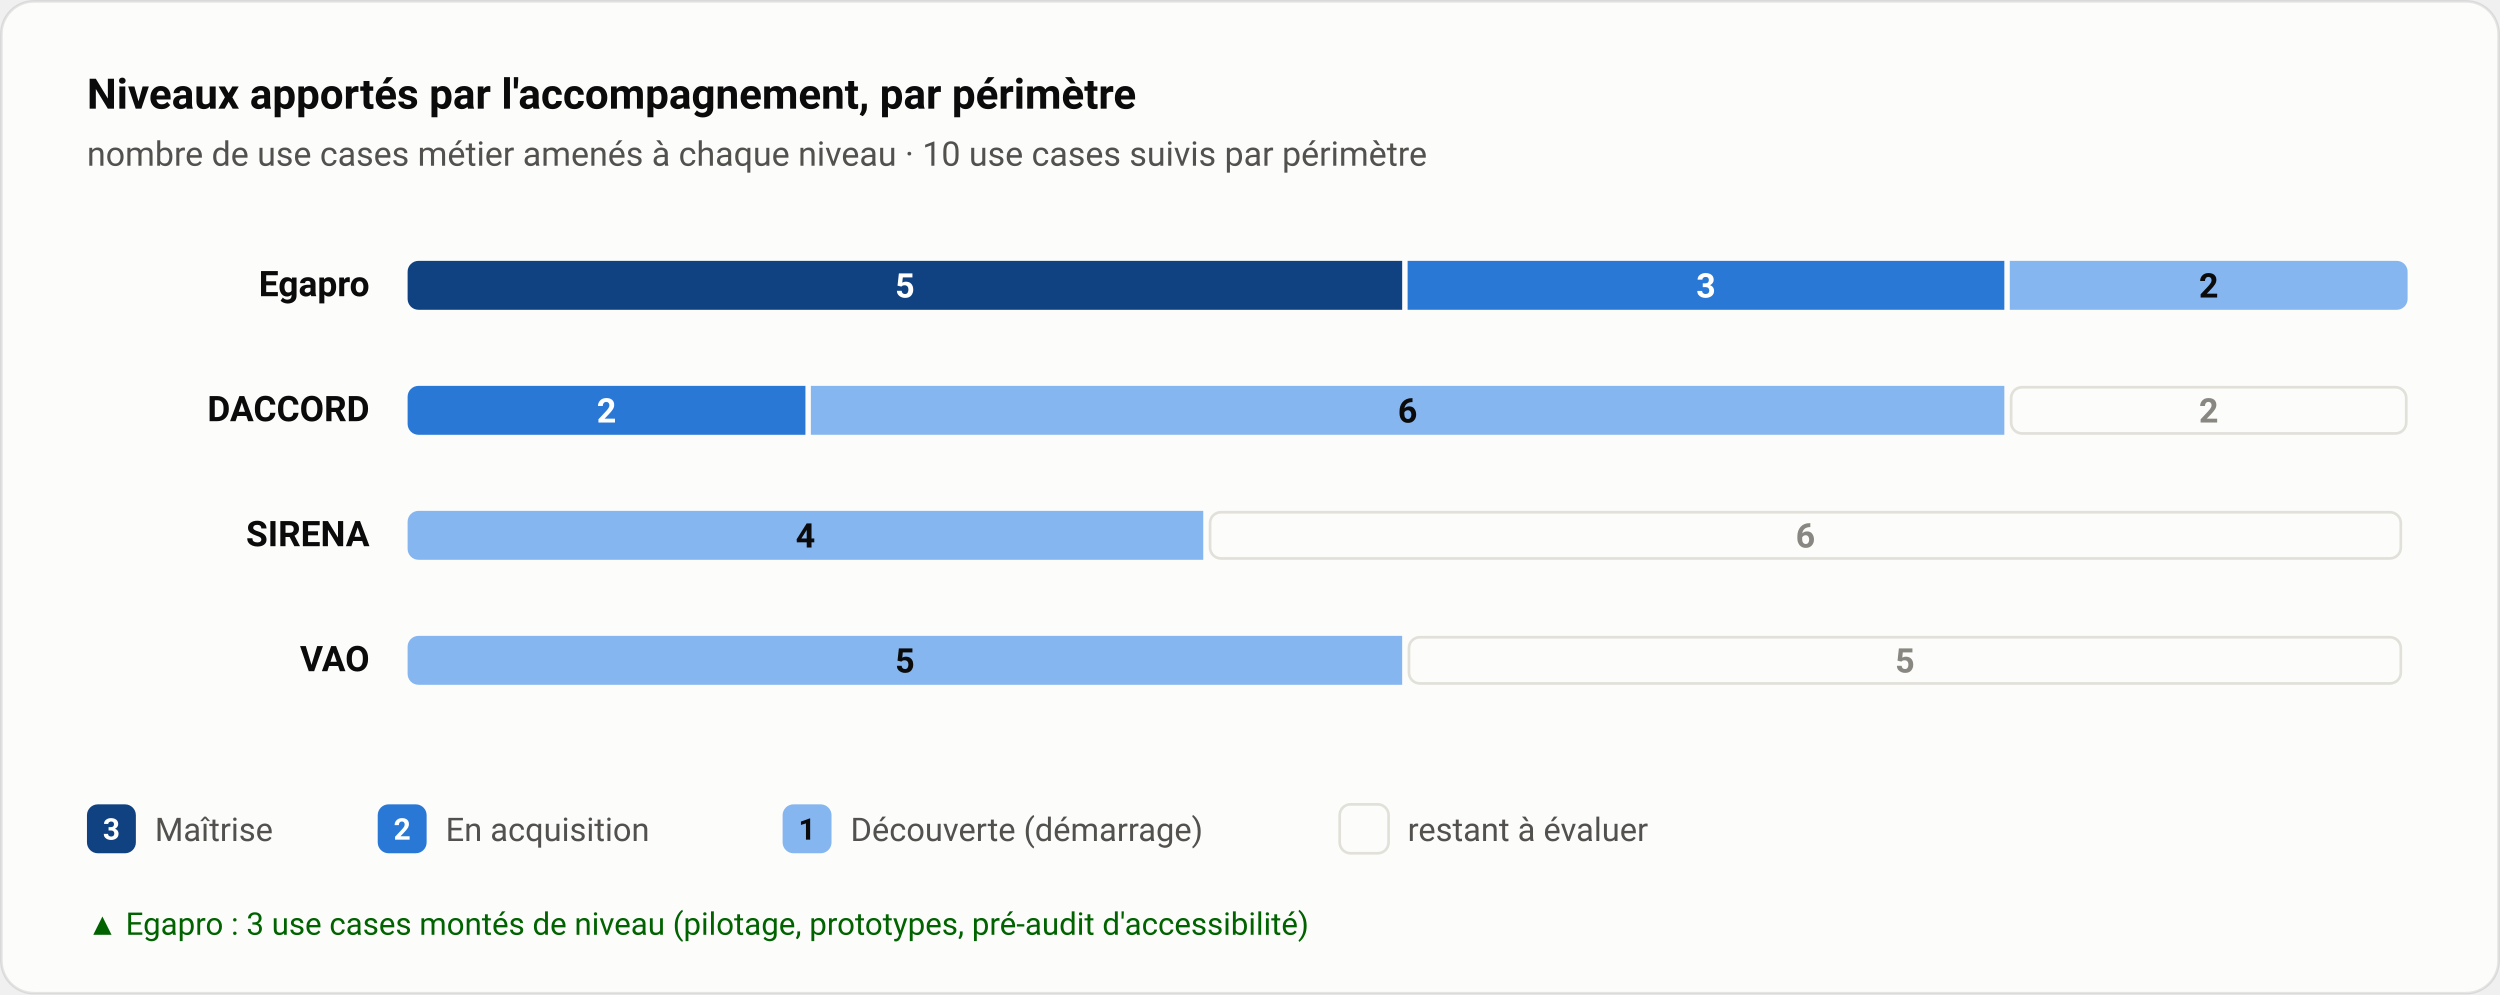
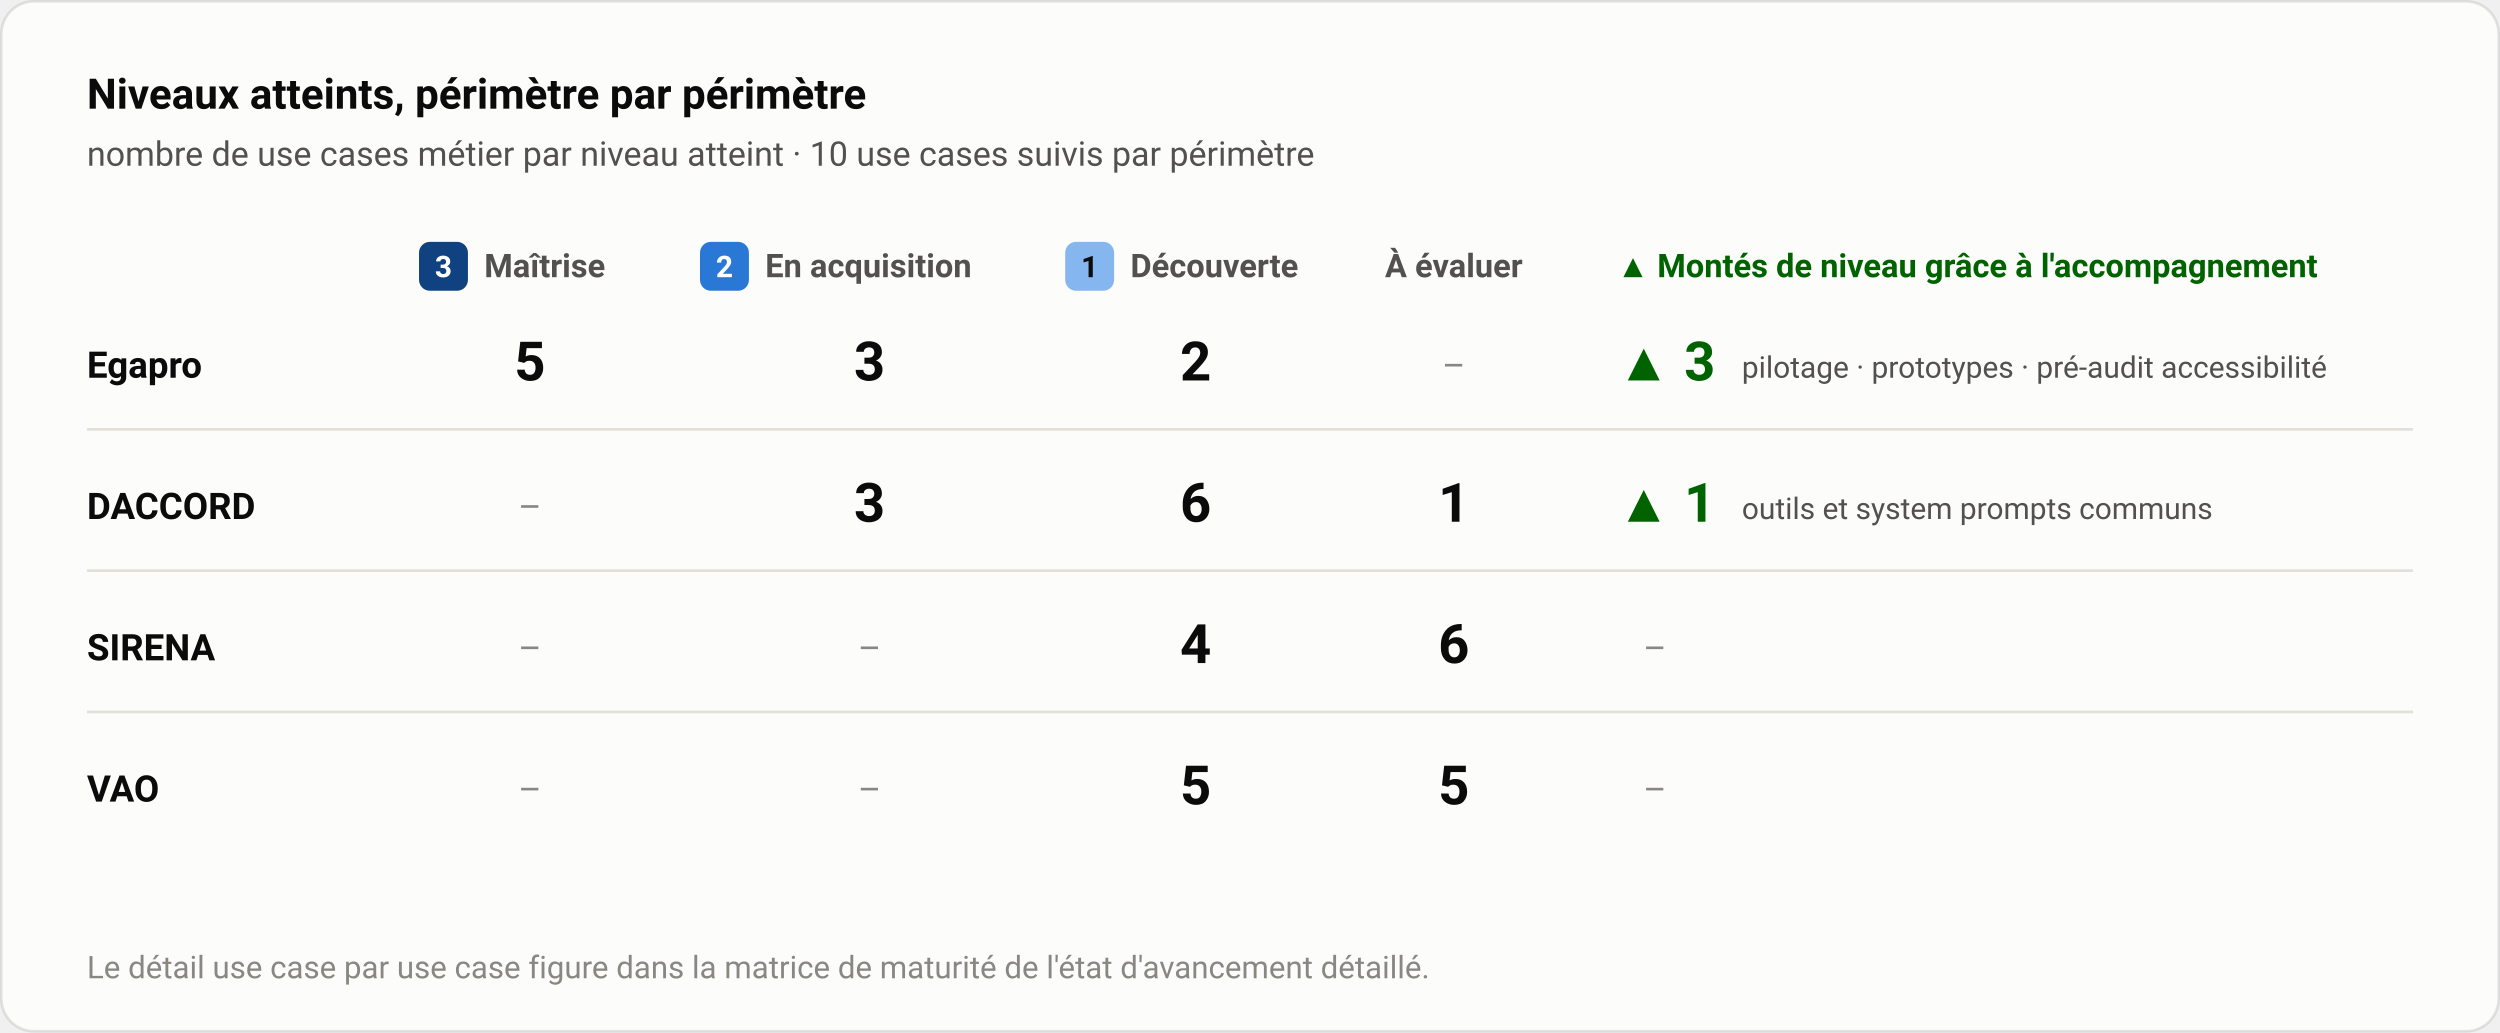
- <svg xmlns="http://www.w3.org/2000/svg" width="920" height="366" viewBox="0 0 920 366" font-family="-apple-system,'Segoe UI',system-ui,Roboto,'Helvetica Neue',Arial,sans-serif">
-   <rect x="0.5" y="0.5" width="919" height="365" rx="12" fill="#fcfcfb" stroke="rgba(11,11,11,0.10)" />
-   <text x="32" y="40" font-size="15.5" fill="#0b0b0b" font-weight="600" text-anchor="start">Niveaux apportés par l'accompagnement, par périmètre</text>
-   <text x="32" y="61" font-size="12.5" fill="#52514e" font-weight="normal" text-anchor="start">nombre de use cases métier amenés à chaque niveau · 10 use cases suivis par périmètre</text>
-   <text x="136" y="109" font-size="13" fill="#0b0b0b" font-weight="600" text-anchor="end">Egapro</text>
-   <path d="M154,96 h362.0  v18  h-362.0 a4,4 0 0 1 -4,-4 v-10 a4,4 0 0 1 4,-4 z" fill="#104281" />
-   <text x="333.0" y="109.5" font-size="12.5" fill="#ffffff" font-weight="600" text-anchor="middle">5</text>
-   <path d="M518.0,96 h219.6  v18  h-219.6  v-18  z" fill="#2a78d6" />
-   <text x="627.8" y="109.5" font-size="12.5" fill="#ffffff" font-weight="600" text-anchor="middle">3</text>
-   <path d="M739.6,96 h142.4 a4,4 0 0 1 4,4 v10 a4,4 0 0 1 -4,4 h-142.4  v-18  z" fill="#86b6ef" />
-   <text x="812.8" y="109.5" font-size="12.5" fill="#0b0b0b" font-weight="600" text-anchor="middle">2</text>
-   <text x="136" y="155" font-size="13" fill="#0b0b0b" font-weight="600" text-anchor="end">DACCORD</text>
-   <path d="M154,142 h142.4  v18  h-142.4 a4,4 0 0 1 -4,-4 v-10 a4,4 0 0 1 4,-4 z" fill="#2a78d6" />
-   <text x="223.2" y="155.5" font-size="12.5" fill="#ffffff" font-weight="600" text-anchor="middle">2</text>
-   <path d="M298.4,142 h439.2  v18  h-439.2  v-18  z" fill="#86b6ef" />
-   <text x="518.0" y="155.5" font-size="12.5" fill="#0b0b0b" font-weight="600" text-anchor="middle">6</text>
-   <rect x="740.1" y="142.5" width="145.4" height="17" rx="4" fill="none" stroke="#e1e0d9" stroke-width="1" />
-   <text x="812.8" y="155.5" font-size="12.5" fill="#898781" font-weight="600" text-anchor="middle">2</text>
-   <text x="136" y="201" font-size="13" fill="#0b0b0b" font-weight="600" text-anchor="end">SIRENA</text>
-   <path d="M154,188 h288.8  v18  h-288.8 a4,4 0 0 1 -4,-4 v-10 a4,4 0 0 1 4,-4 z" fill="#86b6ef" />
-   <text x="296.4" y="201.5" font-size="12.5" fill="#0b0b0b" font-weight="600" text-anchor="middle">4</text>
-   <rect x="445.3" y="188.5" width="438.2" height="17" rx="4" fill="none" stroke="#e1e0d9" stroke-width="1" />
-   <text x="664.4" y="201.5" font-size="12.5" fill="#898781" font-weight="600" text-anchor="middle">6</text>
-   <text x="136" y="247" font-size="13" fill="#0b0b0b" font-weight="600" text-anchor="end">VAO</text>
-   <path d="M154,234 h362.0  v18  h-362.0 a4,4 0 0 1 -4,-4 v-10 a4,4 0 0 1 4,-4 z" fill="#86b6ef" />
-   <text x="333.0" y="247.5" font-size="12.5" fill="#0b0b0b" font-weight="600" text-anchor="middle">5</text>
-   <rect x="518.5" y="234.5" width="365.0" height="17" rx="4" fill="none" stroke="#e1e0d9" stroke-width="1" />
-   <text x="701.0" y="247.5" font-size="12.5" fill="#898781" font-weight="600" text-anchor="middle">5</text>
-   <rect x="32" y="296" width="18" height="18" rx="4" fill="#104281" />
-   <text x="41" y="309" font-size="11" fill="#ffffff" font-weight="600" text-anchor="middle">3</text>
-   <text x="57" y="309.5" font-size="12" fill="#52514e" font-weight="normal" text-anchor="start">Maîtrise</text>
-   <rect x="139.0" y="296" width="18" height="18" rx="4" fill="#2a78d6" />
-   <text x="148.0" y="309" font-size="11" fill="#ffffff" font-weight="600" text-anchor="middle">2</text>
-   <text x="164.0" y="309.5" font-size="12" fill="#52514e" font-weight="normal" text-anchor="start">En acquisition</text>
-   <rect x="288.0" y="296" width="18" height="18" rx="4" fill="#86b6ef" />
-   <text x="297.0" y="309" font-size="11" fill="#0b0b0b" font-weight="600" text-anchor="middle">1</text>
-   <text x="313.0" y="309.5" font-size="12" fill="#52514e" font-weight="normal" text-anchor="start">Découverte (démarrage)</text>
-   <rect x="493.0" y="296" width="18" height="18" rx="4" fill="none" stroke="#e1e0d9" stroke-width="1" />
-   <text x="518.0" y="309.5" font-size="12" fill="#52514e" font-weight="normal" text-anchor="start">restant à évaluer</text>
-   <text x="32" y="344" font-size="11.5" fill="#006300" font-weight="normal" text-anchor="start">▲ Egapro : 3 use cases montés de niveau (pilotage, prototypes, pré-audit d'accessibilité)</text>
+ <svg xmlns="http://www.w3.org/2000/svg" width="920" height="380" viewBox="0 0 920 380" font-family="-apple-system,'Segoe UI',system-ui,Roboto,'Helvetica Neue',Arial,sans-serif">
+   <rect x="0.5" y="0.5" width="919" height="379" rx="12" fill="#fcfcfb" stroke="rgba(11,11,11,0.10)" />
+   <text x="32" y="40" font-size="15.5" fill="#0b0b0b" font-weight="600" text-anchor="start">Niveaux atteints, périmètre par périmètre</text>
+   <text x="32" y="61" font-size="12.5" fill="#52514e" font-weight="normal" text-anchor="start">nombre de use cases métier par niveau atteint · 10 use cases suivis par périmètre</text>
+   <rect x="154.2" y="89" width="18" height="18" rx="4" fill="#104281" />
+   <text x="163.2" y="102" font-size="11" fill="#ffffff" font-weight="600" text-anchor="middle">3</text>
+   <text x="178.2" y="102" font-size="12" fill="#52514e" font-weight="600" text-anchor="start">Maîtrise</text>
+   <rect x="257.6" y="89" width="18" height="18" rx="4" fill="#2a78d6" />
+   <text x="266.6" y="102" font-size="11" fill="#ffffff" font-weight="600" text-anchor="middle">2</text>
+   <text x="281.6" y="102" font-size="12" fill="#52514e" font-weight="600" text-anchor="start">En acquisition</text>
+   <rect x="392.0" y="89" width="18" height="18" rx="4" fill="#86b6ef" />
+   <text x="401.0" y="102" font-size="11" fill="#0b0b0b" font-weight="600" text-anchor="middle">1</text>
+   <text x="416.0" y="102" font-size="12" fill="#52514e" font-weight="600" text-anchor="start">Découverte</text>
+   <text x="535" y="102" font-size="12" fill="#52514e" font-weight="600" text-anchor="middle">À évaluer</text>
+   <text x="595" y="102" font-size="12" fill="#006300" font-weight="600" text-anchor="start">▲ Montés de niveau grâce à l'accompagnement</text>
+   <text x="32" y="139" font-size="13.5" fill="#0b0b0b" font-weight="600" text-anchor="start">Egapro</text>
+   <text x="195" y="140" font-size="20" fill="#0b0b0b" font-weight="600" text-anchor="middle" font-variant-numeric="tabular-nums">5</text>
+   <text x="320" y="140" font-size="20" fill="#0b0b0b" font-weight="600" text-anchor="middle" font-variant-numeric="tabular-nums">3</text>
+   <text x="440" y="140" font-size="20" fill="#0b0b0b" font-weight="600" text-anchor="middle" font-variant-numeric="tabular-nums">2</text>
+   <text x="535" y="139" font-size="13" fill="#898781" font-weight="normal" text-anchor="middle">–</text>
+   <text x="595" y="140" font-size="20" fill="#006300" font-weight="600" text-anchor="start" font-variant-numeric="tabular-nums">▲ 3</text>
+   <text x="641" y="139" font-size="11" fill="#52514e" font-weight="normal" text-anchor="start">pilotage · prototypes · pré-audit accessibilité</text>
+   <line x1="32" y1="158" x2="888" y2="158" stroke="#e1e0d9" stroke-width="1" />
+   <text x="32" y="191" font-size="13.5" fill="#0b0b0b" font-weight="600" text-anchor="start">DACCORD</text>
+   <text x="195" y="191" font-size="13" fill="#898781" font-weight="normal" text-anchor="middle">–</text>
+   <text x="320" y="192" font-size="20" fill="#0b0b0b" font-weight="600" text-anchor="middle" font-variant-numeric="tabular-nums">3</text>
+   <text x="440" y="192" font-size="20" fill="#0b0b0b" font-weight="600" text-anchor="middle" font-variant-numeric="tabular-nums">6</text>
+   <text x="535" y="192" font-size="20" fill="#0b0b0b" font-weight="600" text-anchor="middle" font-variant-numeric="tabular-nums">1</text>
+   <text x="595" y="192" font-size="20" fill="#006300" font-weight="600" text-anchor="start" font-variant-numeric="tabular-nums">▲ 1</text>
+   <text x="641" y="191" font-size="11" fill="#52514e" font-weight="normal" text-anchor="start">outils et system prompts communs</text>
+   <line x1="32" y1="210" x2="888" y2="210" stroke="#e1e0d9" stroke-width="1" />
+   <text x="32" y="243" font-size="13.5" fill="#0b0b0b" font-weight="600" text-anchor="start">SIRENA</text>
+   <text x="195" y="243" font-size="13" fill="#898781" font-weight="normal" text-anchor="middle">–</text>
+   <text x="320" y="243" font-size="13" fill="#898781" font-weight="normal" text-anchor="middle">–</text>
+   <text x="440" y="244" font-size="20" fill="#0b0b0b" font-weight="600" text-anchor="middle" font-variant-numeric="tabular-nums">4</text>
+   <text x="535" y="244" font-size="20" fill="#0b0b0b" font-weight="600" text-anchor="middle" font-variant-numeric="tabular-nums">6</text>
+   <text x="609" y="243" font-size="13" fill="#898781" font-weight="normal" text-anchor="middle">–</text>
+   <line x1="32" y1="262" x2="888" y2="262" stroke="#e1e0d9" stroke-width="1" />
+   <text x="32" y="295" font-size="13.5" fill="#0b0b0b" font-weight="600" text-anchor="start">VAO</text>
+   <text x="195" y="295" font-size="13" fill="#898781" font-weight="normal" text-anchor="middle">–</text>
+   <text x="320" y="295" font-size="13" fill="#898781" font-weight="normal" text-anchor="middle">–</text>
+   <text x="440" y="296" font-size="20" fill="#0b0b0b" font-weight="600" text-anchor="middle" font-variant-numeric="tabular-nums">5</text>
+   <text x="535" y="296" font-size="20" fill="#0b0b0b" font-weight="600" text-anchor="middle" font-variant-numeric="tabular-nums">5</text>
+   <text x="609" y="295" font-size="13" fill="#898781" font-weight="normal" text-anchor="middle">–</text>
+   <text x="32" y="360" font-size="11.5" fill="#898781" font-weight="normal" text-anchor="start">Le détail use case par use case figure dans la matrice de maturité de l'état d'avancement détaillé.</text>
</svg>
